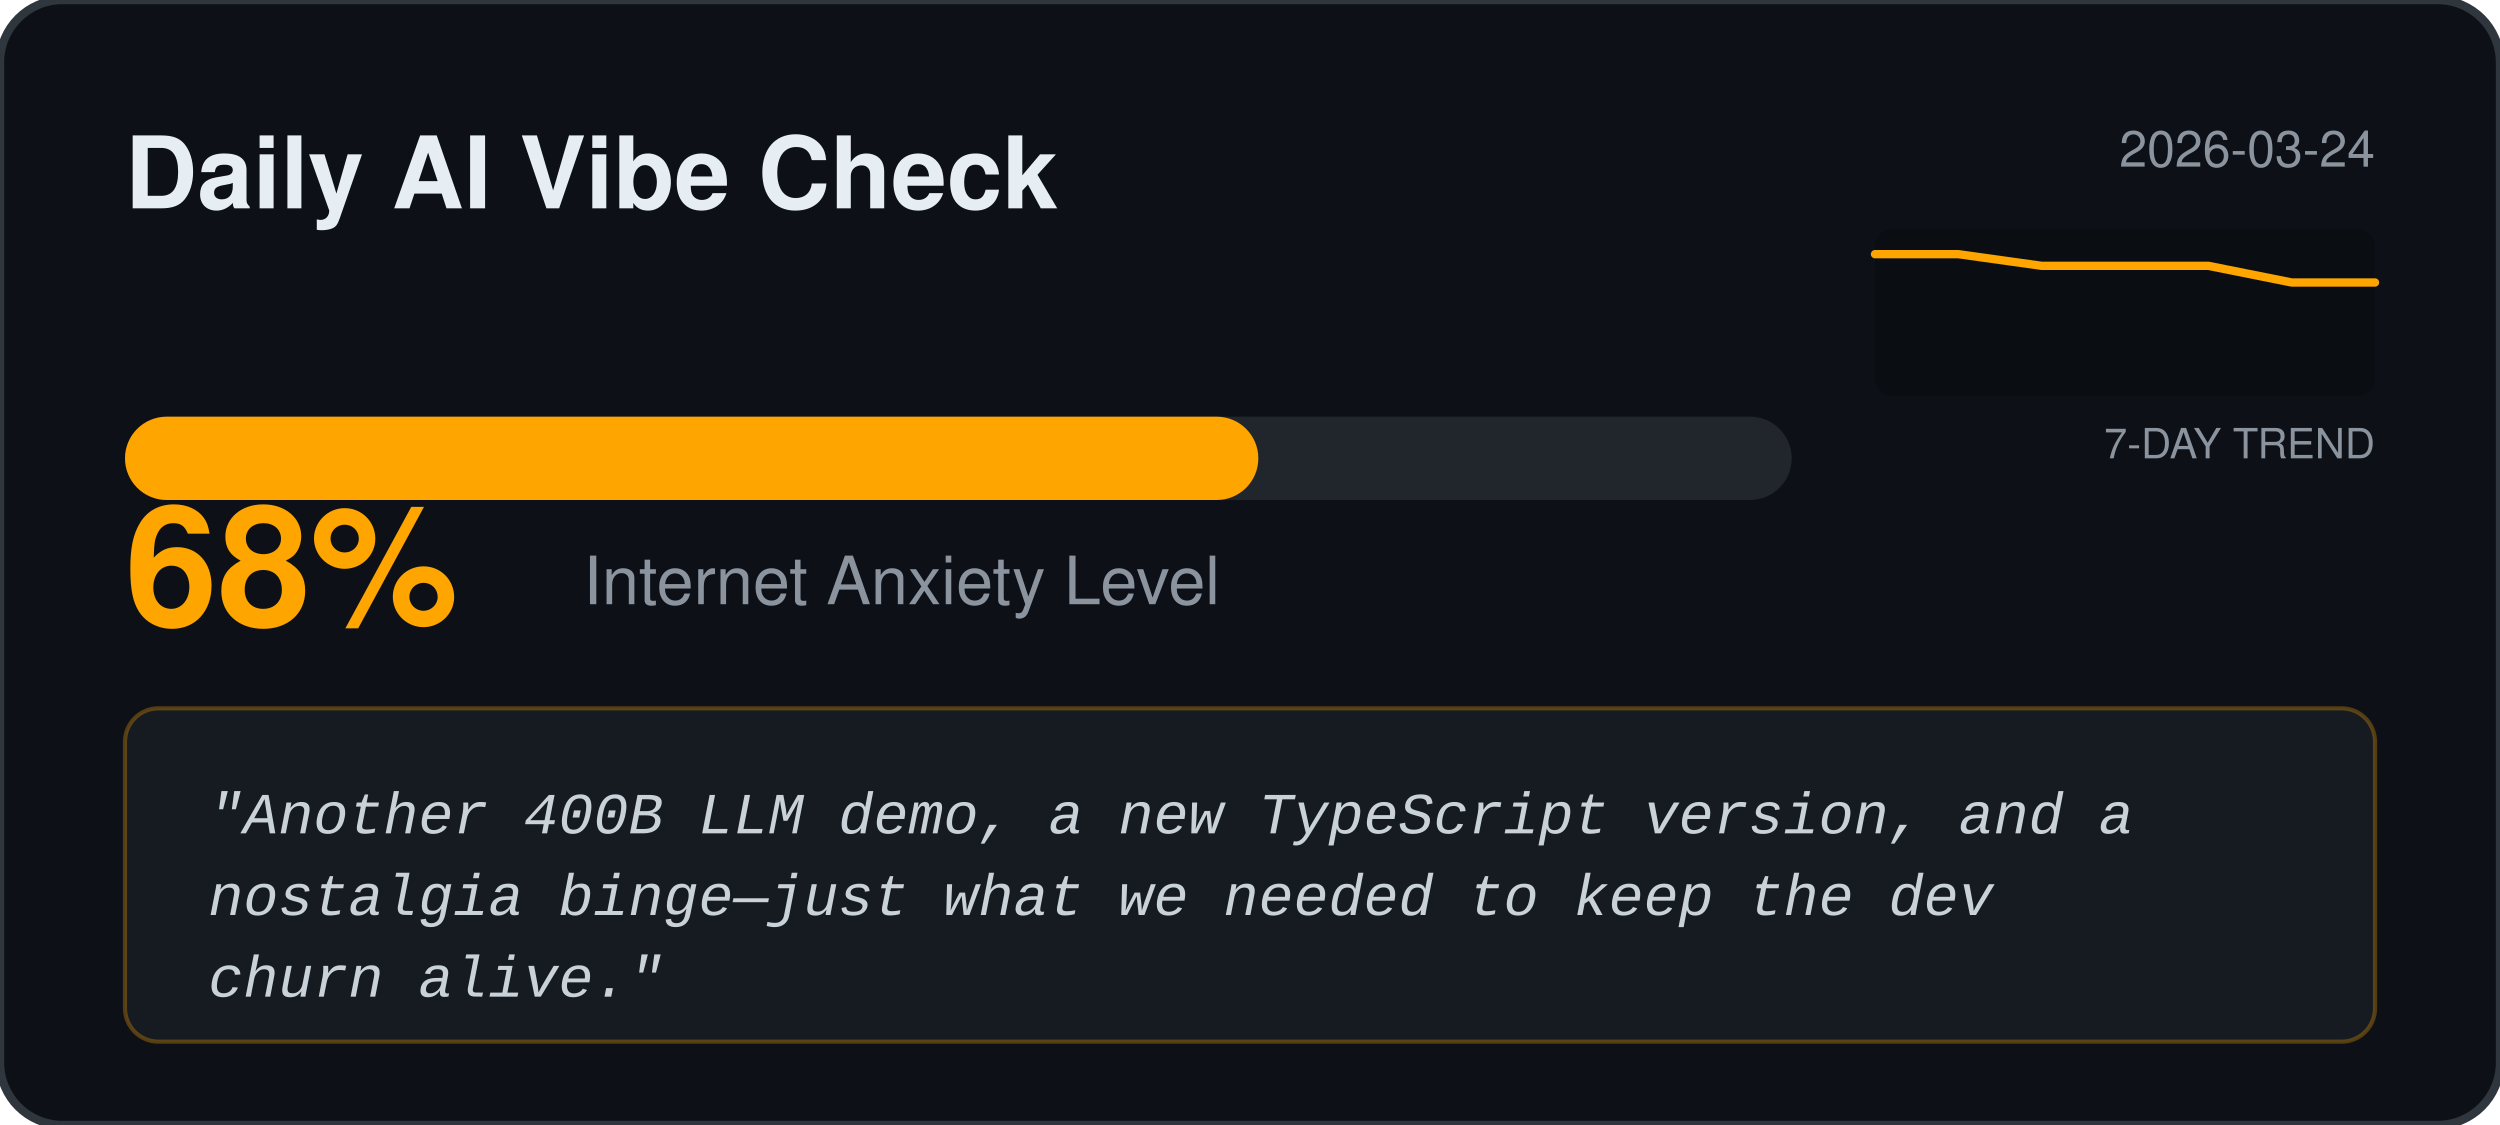
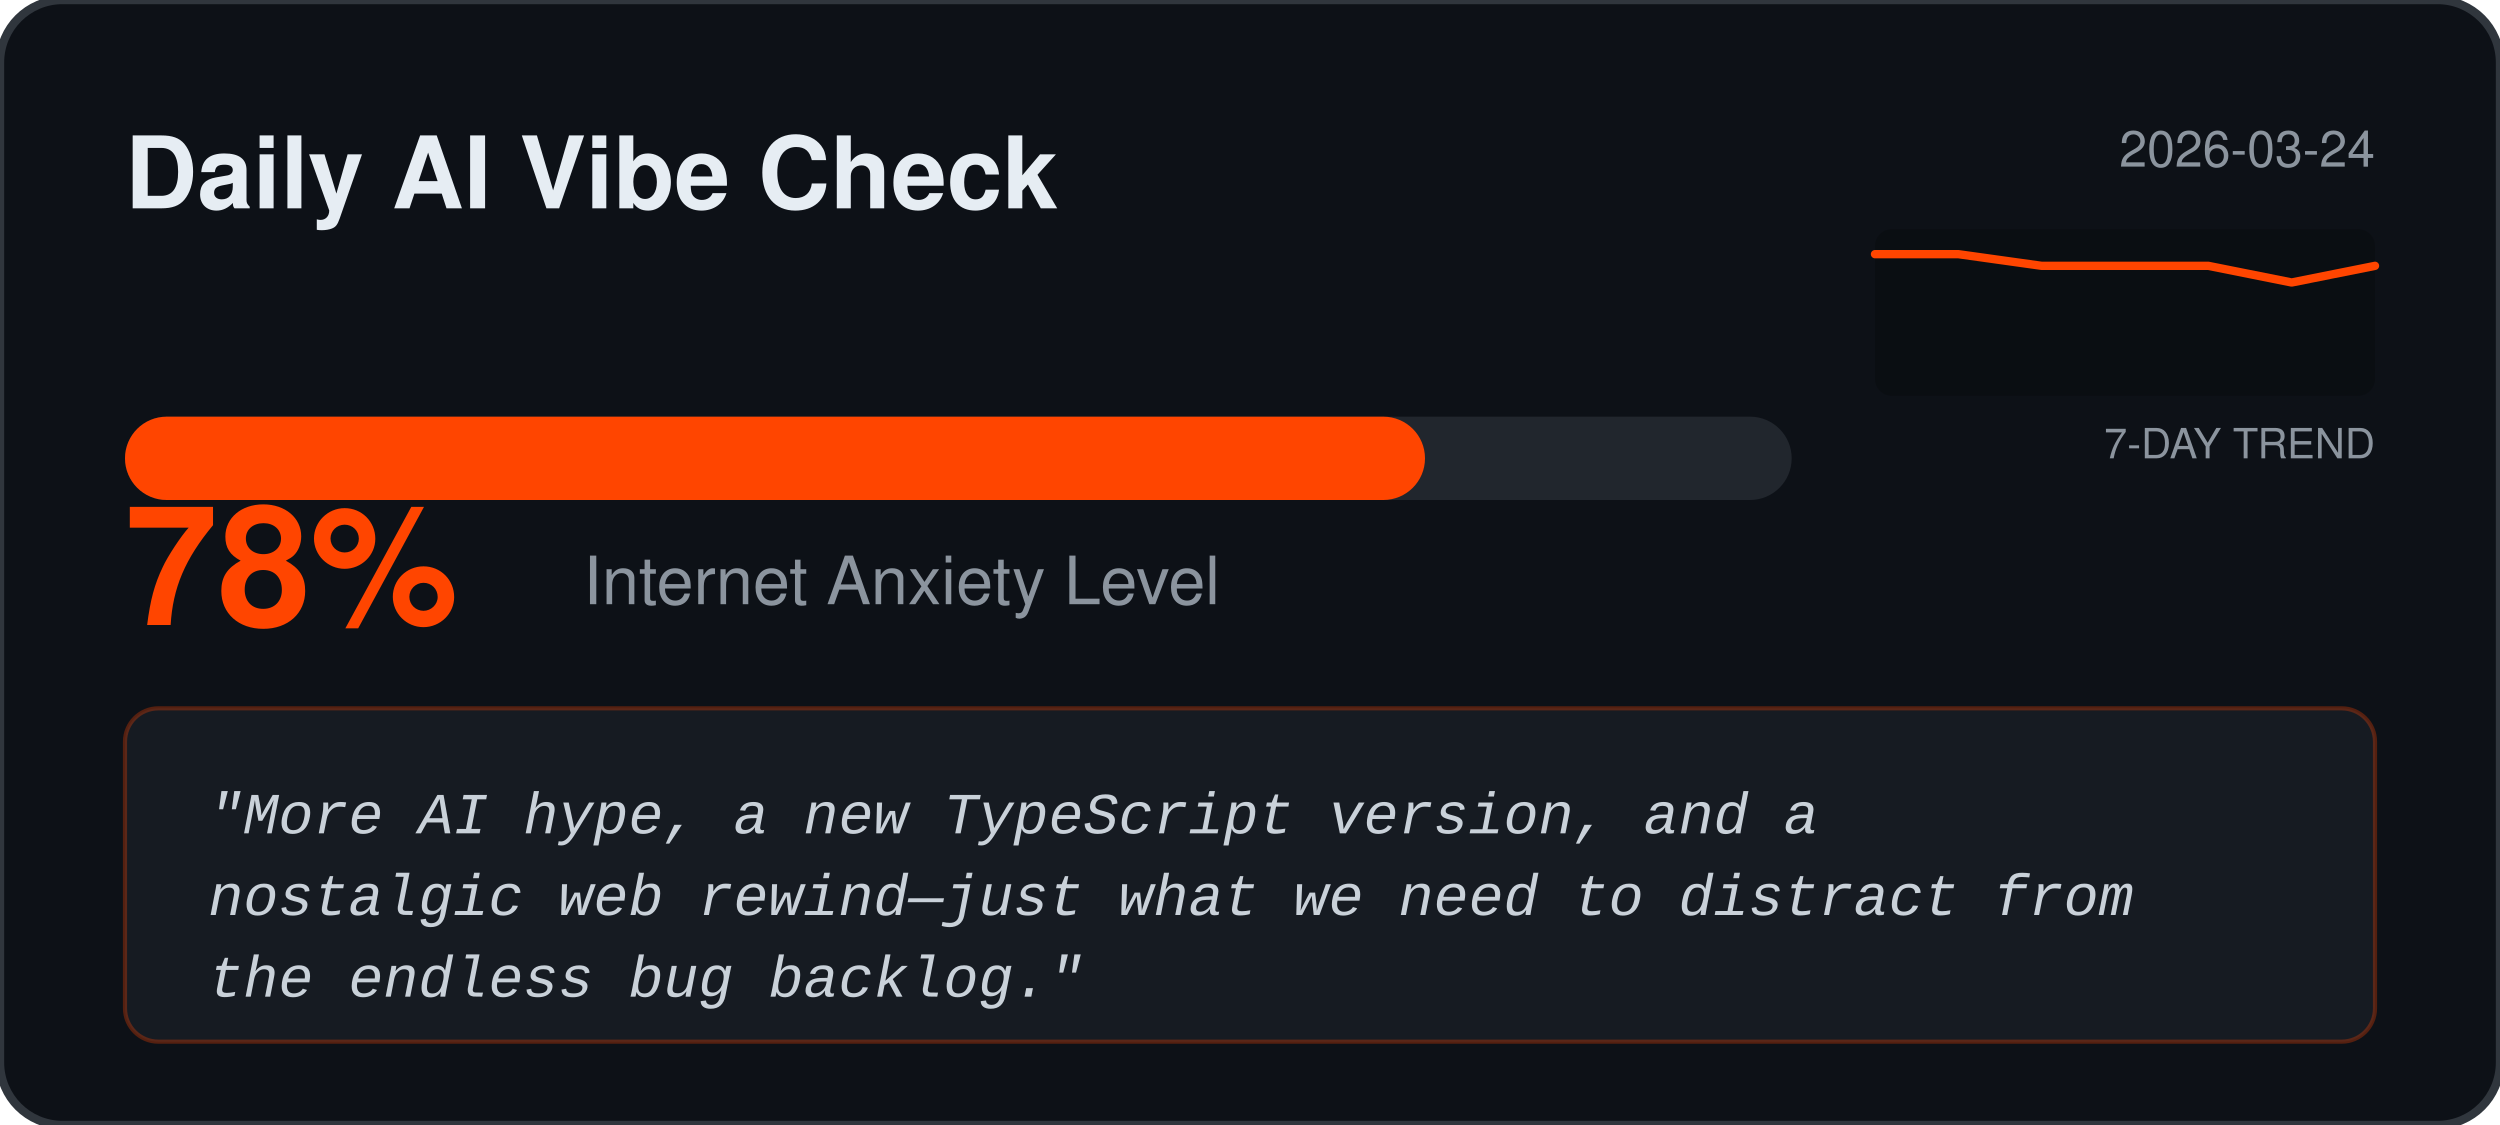
<svg xmlns="http://www.w3.org/2000/svg" width="600" height="270" viewBox="0 0 600 270" fill="none">
  <rect width="600" height="270" rx="15" fill="#0D1117" stroke="#30363D" stroke-width="2" />
  <text x="30" y="50" fill="#E6EDF3" font-family="Segoe UI, Helvetica, sans-serif" font-weight="bold" font-size="24">Daily AI Vibe Check</text>
  <text x="570" y="40" fill="#8B949E" font-family="Segoe UI, Helvetica, sans-serif" font-size="12" text-anchor="end">2026-03-24</text>
  <rect x="450" y="55" width="120" height="40" fill="#000000" fill-opacity="0.2" rx="4" />
  <text x="570" y="110" fill="#8B949E" font-family="Segoe UI, Helvetica, sans-serif" font-size="10" text-anchor="end">7-DAY TREND</text>
-   <polyline points="450.0,61.0 470.0,61.0 490.0,63.8 510.0,63.8 530.0,63.8 550.0,67.8 570.0,67.8" fill="none" stroke="#FFA500" stroke-width="2" stroke-linecap="round" stroke-linejoin="round" />
+   <polyline points="450.0,61.0 470.0,61.0 490.0,63.8 510.0,63.8 530.0,63.8 550.0,67.8 570.0,63.8" fill="none" stroke="#FF4500" stroke-width="2" stroke-linecap="round" stroke-linejoin="round" />
  <rect x="30" y="100" width="400" height="20" rx="10" fill="#21262D" />
-   <rect x="30" y="100" width="272.0" height="20" rx="10" fill="#FFA500" />
-   <text x="30" y="150" fill="#FFA500" font-family="Segoe UI, Helvetica, sans-serif" font-weight="bold" font-size="40">68%</text>
+   <rect x="30" y="100" width="312.0" height="20" rx="10" fill="#FF4500" />
+   <text x="30" y="150" fill="#FF4500" font-family="Segoe UI, Helvetica, sans-serif" font-weight="bold" font-size="40">78%</text>
  <text x="140" y="145" fill="#8B949E" font-family="Segoe UI, Helvetica, sans-serif" font-size="16">Internet Anxiety Level</text>
-   <rect x="30" y="170" width="540" height="80" rx="8" fill="#161B22" stroke="#FFA500" stroke-opacity="0.3" />
+   <rect x="30" y="170" width="540" height="80" rx="8" fill="#161B22" stroke="#FF4500" stroke-opacity="0.3" />
  <text x="50" y="200" fill="#C9D1D9" font-family="Courier New, monospace" font-size="14" font-style="italic">
-     <tspan x="50" dy="0">"Another 400B LLM demo, a new TypeScript version, and a</tspan>
-     <tspan x="50" dy="1.4em">nostalgia binge—just what we needed to keep the dev</tspan>
-     <tspan x="50" dy="1.4em">churn alive."</tspan>
+     <tspan x="50" dy="0">"More AI hype, a new TypeScript version, and a</tspan>
+     <tspan x="50" dy="1.4em">nostalgic web rewind—just what we need to distract from</tspan>
+     <tspan x="50" dy="1.4em">the endless bug backlog."</tspan>
  </text>
</svg>
